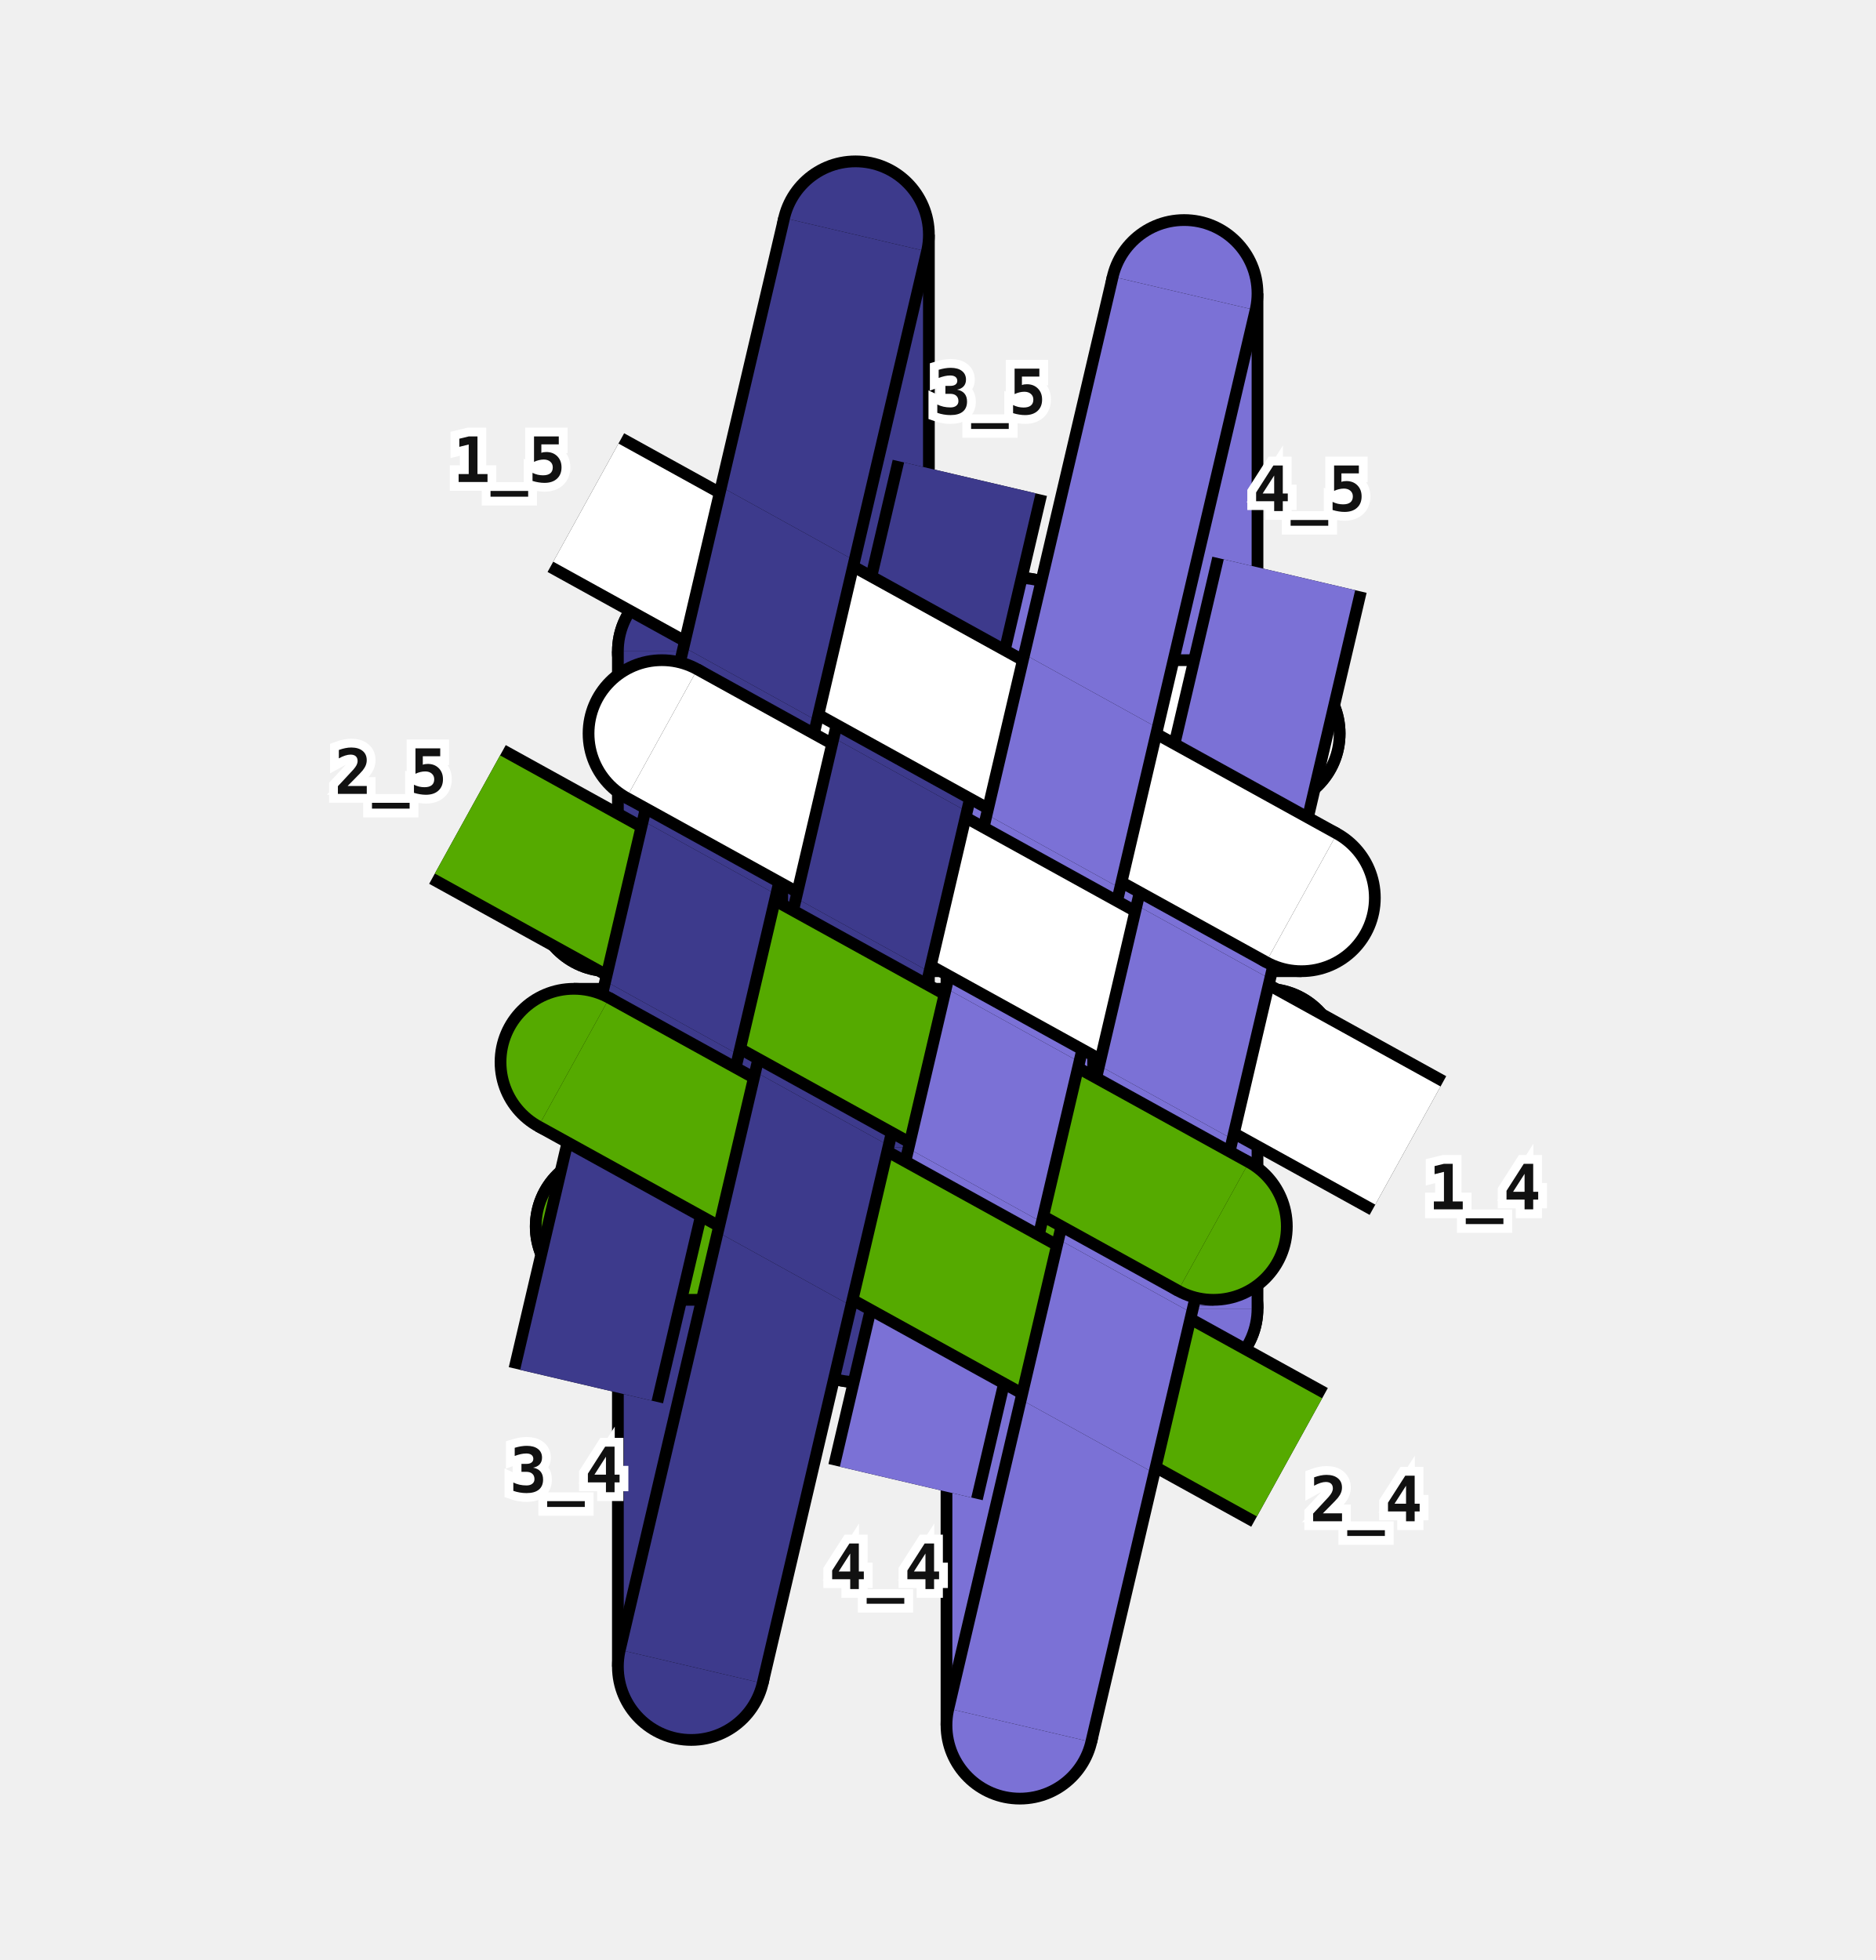
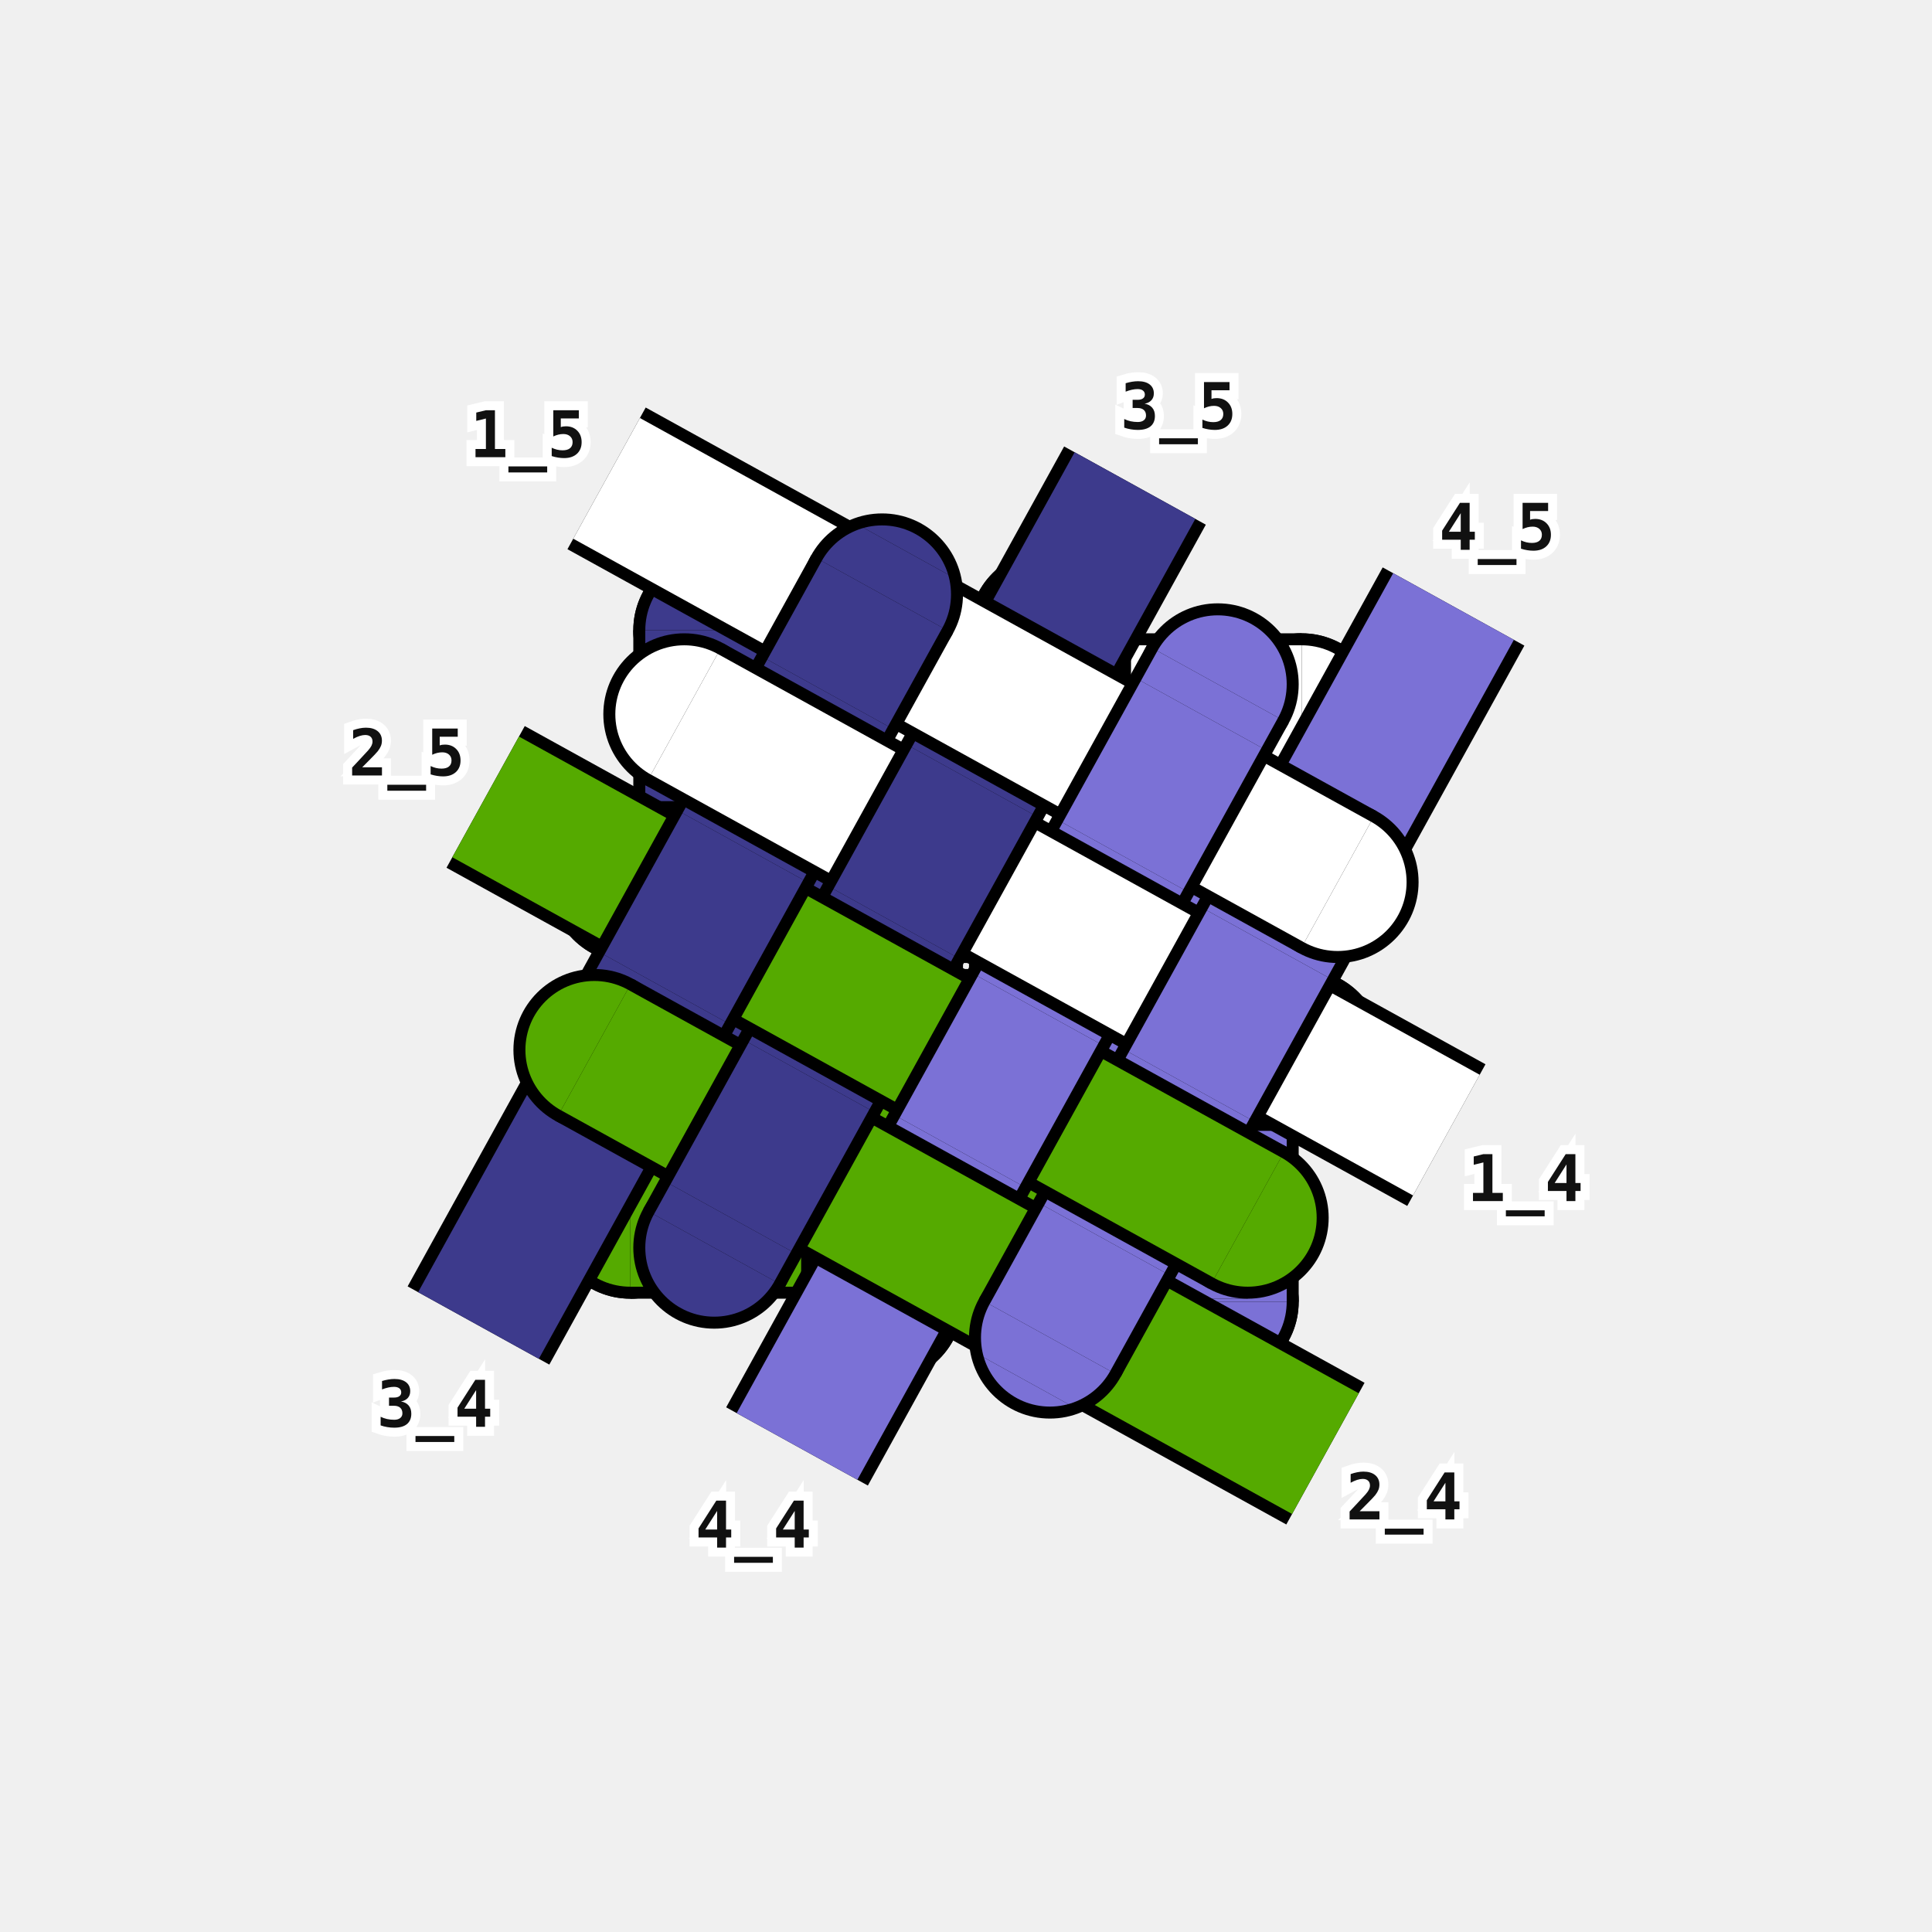
- <svg xmlns="http://www.w3.org/2000/svg" viewBox="912.4 58.0 639.2 668.0" width="100%" style="height:auto;display:block">
+ <svg xmlns="http://www.w3.org/2000/svg" viewBox="909.7 69.7 644.5 644.6" width="100%" style="height:auto;display:block">
  <defs>
-     <mask id="f1_m_3_2_1_3" maskUnits="userSpaceOnUse" x="912.4" y="58.0" width="639.2" height="668.0">
-       <rect x="912.4" y="58.0" width="639.2" height="668.0" fill="black" />
+     <mask id="f1_m_3_2_1_3" maskUnits="userSpaceOnUse" x="909.7" y="69.7" width="644.5" height="644.6">
+       <rect x="909.7" y="69.7" width="644.5" height="644.6" fill="black" />
      <line x1="1120.00" y1="364.00" x2="1356.00" y2="364.00" stroke="white" stroke-width="54" stroke-linecap="butt" />
    </mask>
-     <mask id="f1_m_3_2_2_3" maskUnits="userSpaceOnUse" x="912.4" y="58.0" width="639.2" height="668.0">
-       <rect x="912.4" y="58.0" width="639.2" height="668.0" fill="black" />
+     <mask id="f1_m_3_2_2_3" maskUnits="userSpaceOnUse" x="909.7" y="69.7" width="644.5" height="644.6">
+       <rect x="909.7" y="69.7" width="644.5" height="644.6" fill="black" />
      <line x1="1120.00" y1="476.00" x2="1326.00" y2="476.00" stroke="white" stroke-width="54" stroke-linecap="butt" />
    </mask>
-     <mask id="f1_m_4_2_1_3" maskUnits="userSpaceOnUse" x="912.4" y="58.0" width="639.2" height="668.0">
-       <rect x="912.4" y="58.0" width="639.2" height="668.0" fill="black" />
+     <mask id="f1_m_4_2_1_3" maskUnits="userSpaceOnUse" x="909.7" y="69.7" width="644.5" height="644.6">
+       <rect x="909.7" y="69.7" width="644.5" height="644.6" fill="black" />
      <line x1="1120.00" y1="364.00" x2="1356.00" y2="364.00" stroke="white" stroke-width="54" stroke-linecap="butt" />
    </mask>
-     <mask id="f1_m_4_2_2_3" maskUnits="userSpaceOnUse" x="912.4" y="58.0" width="639.2" height="668.0">
-       <rect x="912.4" y="58.0" width="639.2" height="668.0" fill="black" />
+     <mask id="f1_m_4_2_2_3" maskUnits="userSpaceOnUse" x="909.7" y="69.7" width="644.5" height="644.6">
+       <rect x="909.7" y="69.7" width="644.5" height="644.6" fill="black" />
      <line x1="1120.00" y1="476.00" x2="1326.00" y2="476.00" stroke="white" stroke-width="54" stroke-linecap="butt" />
    </mask>
-     <mask id="f1_m_3_3_1_2" maskUnits="userSpaceOnUse" x="912.4" y="58.0" width="639.2" height="668.0">
-       <rect x="912.4" y="58.0" width="639.2" height="668.0" fill="black" />
+     <mask id="f1_m_3_3_1_2" maskUnits="userSpaceOnUse" x="909.7" y="69.7" width="644.5" height="644.6">
+       <rect x="909.7" y="69.7" width="644.5" height="644.6" fill="black" />
      <line x1="1344.00" y1="308.00" x2="1138.00" y2="308.00" stroke="white" stroke-width="54" stroke-linecap="butt" />
    </mask>
-     <mask id="f1_m_3_3_2_2" maskUnits="userSpaceOnUse" x="912.4" y="58.0" width="639.2" height="668.0">
-       <rect x="912.4" y="58.0" width="639.2" height="668.0" fill="black" />
+     <mask id="f1_m_3_3_2_2" maskUnits="userSpaceOnUse" x="909.7" y="69.7" width="644.5" height="644.6">
+       <rect x="909.7" y="69.7" width="644.5" height="644.6" fill="black" />
      <line x1="1344.00" y1="420.00" x2="1108.00" y2="420.00" stroke="white" stroke-width="54" stroke-linecap="butt" />
    </mask>
-     <mask id="f1_m_4_3_1_2" maskUnits="userSpaceOnUse" x="912.4" y="58.0" width="639.2" height="668.0">
-       <rect x="912.4" y="58.0" width="639.2" height="668.0" fill="black" />
+     <mask id="f1_m_4_3_1_2" maskUnits="userSpaceOnUse" x="909.7" y="69.7" width="644.5" height="644.6">
+       <rect x="909.7" y="69.7" width="644.5" height="644.6" fill="black" />
      <line x1="1344.00" y1="308.00" x2="1138.00" y2="308.00" stroke="white" stroke-width="54" stroke-linecap="butt" />
    </mask>
-     <mask id="f1_m_4_3_2_2" maskUnits="userSpaceOnUse" x="912.4" y="58.0" width="639.2" height="668.0">
-       <rect x="912.4" y="58.0" width="639.2" height="668.0" fill="black" />
+     <mask id="f1_m_4_3_2_2" maskUnits="userSpaceOnUse" x="909.7" y="69.7" width="644.5" height="644.6">
+       <rect x="909.7" y="69.7" width="644.5" height="644.6" fill="black" />
      <line x1="1344.00" y1="420.00" x2="1108.00" y2="420.00" stroke="white" stroke-width="54" stroke-linecap="butt" />
    </mask>
-     <mask id="f1_m_3_4_1_5" maskUnits="userSpaceOnUse" x="912.4" y="58.0" width="639.2" height="668.0">
-       <rect x="912.4" y="58.0" width="639.2" height="668.0" fill="black" />
+     <mask id="f1_m_3_4_1_5" maskUnits="userSpaceOnUse" x="909.7" y="69.7" width="644.5" height="644.6">
+       <rect x="909.7" y="69.7" width="644.5" height="644.6" fill="black" />
      <line x1="1356.00" y1="364.00" x2="1112.08" y2="229.30" stroke="white" stroke-width="54" stroke-linecap="butt" />
    </mask>
-     <mask id="f1_m_3_4_2_5" maskUnits="userSpaceOnUse" x="912.4" y="58.0" width="639.2" height="668.0">
-       <rect x="912.4" y="58.0" width="639.2" height="668.0" fill="black" />
+     <mask id="f1_m_3_4_2_5" maskUnits="userSpaceOnUse" x="909.7" y="69.7" width="644.5" height="644.6">
+       <rect x="909.7" y="69.7" width="644.5" height="644.6" fill="black" />
      <line x1="1326.00" y1="476.00" x2="1071.73" y2="335.58" stroke="white" stroke-width="54" stroke-linecap="butt" />
    </mask>
-     <mask id="f1_m_3_5_1_4" maskUnits="userSpaceOnUse" x="912.4" y="58.0" width="639.2" height="668.0">
-       <rect x="912.4" y="58.0" width="639.2" height="668.0" fill="black" />
+     <mask id="f1_m_3_5_1_4" maskUnits="userSpaceOnUse" x="909.7" y="69.7" width="644.5" height="644.6">
+       <rect x="909.7" y="69.7" width="644.5" height="644.6" fill="black" />
      <line x1="1138.00" y1="308.00" x2="1392.27" y2="448.42" stroke="white" stroke-width="54" stroke-linecap="butt" />
    </mask>
-     <mask id="f1_m_3_5_2_4" maskUnits="userSpaceOnUse" x="912.4" y="58.0" width="639.2" height="668.0">
-       <rect x="912.4" y="58.0" width="639.2" height="668.0" fill="black" />
+     <mask id="f1_m_3_5_2_4" maskUnits="userSpaceOnUse" x="909.7" y="69.7" width="644.5" height="644.6">
+       <rect x="909.7" y="69.7" width="644.5" height="644.6" fill="black" />
      <line x1="1108.00" y1="420.00" x2="1351.92" y2="554.70" stroke="white" stroke-width="54" stroke-linecap="butt" />
    </mask>
-     <mask id="f1_m_4_4_1_5" maskUnits="userSpaceOnUse" x="912.4" y="58.0" width="639.2" height="668.0">
-       <rect x="912.4" y="58.0" width="639.2" height="668.0" fill="black" />
+     <mask id="f1_m_4_4_1_5" maskUnits="userSpaceOnUse" x="909.7" y="69.7" width="644.5" height="644.6">
+       <rect x="909.7" y="69.7" width="644.5" height="644.6" fill="black" />
      <line x1="1356.00" y1="364.00" x2="1112.08" y2="229.30" stroke="white" stroke-width="54" stroke-linecap="butt" />
    </mask>
-     <mask id="f1_m_4_4_2_5" maskUnits="userSpaceOnUse" x="912.4" y="58.0" width="639.2" height="668.0">
-       <rect x="912.4" y="58.0" width="639.2" height="668.0" fill="black" />
+     <mask id="f1_m_4_4_2_5" maskUnits="userSpaceOnUse" x="909.7" y="69.7" width="644.5" height="644.6">
+       <rect x="909.7" y="69.7" width="644.5" height="644.6" fill="black" />
      <line x1="1326.00" y1="476.00" x2="1071.73" y2="335.58" stroke="white" stroke-width="54" stroke-linecap="butt" />
    </mask>
-     <mask id="f1_m_4_5_1_4" maskUnits="userSpaceOnUse" x="912.4" y="58.0" width="639.2" height="668.0">
-       <rect x="912.4" y="58.0" width="639.2" height="668.0" fill="black" />
+     <mask id="f1_m_4_5_1_4" maskUnits="userSpaceOnUse" x="909.7" y="69.7" width="644.5" height="644.6">
+       <rect x="909.7" y="69.7" width="644.5" height="644.6" fill="black" />
      <line x1="1138.00" y1="308.00" x2="1392.27" y2="448.42" stroke="white" stroke-width="54" stroke-linecap="butt" />
    </mask>
-     <mask id="f1_m_4_5_2_4" maskUnits="userSpaceOnUse" x="912.4" y="58.0" width="639.2" height="668.0">
-       <rect x="912.4" y="58.0" width="639.2" height="668.0" fill="black" />
+     <mask id="f1_m_4_5_2_4" maskUnits="userSpaceOnUse" x="909.7" y="69.7" width="644.5" height="644.6">
+       <rect x="909.7" y="69.7" width="644.5" height="644.6" fill="black" />
      <line x1="1108.00" y1="420.00" x2="1351.92" y2="554.70" stroke="white" stroke-width="54" stroke-linecap="butt" />
    </mask>
  </defs>
  <g>
    <circle cx="1204.00" cy="504.00" r="27.00" fill="black" />
    <circle cx="1204.00" cy="504.00" r="23.00" fill="rgb(61,58,140)" />
    <circle cx="1148.00" cy="280.00" r="27.00" fill="black" />
    <circle cx="1148.00" cy="280.00" r="23.00" fill="rgb(61,58,140)" />
    <line x1="1204.00" y1="504.00" x2="1148.00" y2="280.00" stroke="black" stroke-width="54" stroke-linecap="butt" />
    <line x1="1204.00" y1="504.00" x2="1148.00" y2="280.00" stroke="rgb(61,58,140)" stroke-width="46" stroke-linecap="butt" />
  </g>
  <g>
    <circle cx="1316.00" cy="504.00" r="27.00" fill="black" />
    <circle cx="1316.00" cy="504.00" r="23.00" fill="rgb(123,113,214)" />
    <circle cx="1260.00" cy="280.00" r="27.00" fill="black" />
    <circle cx="1260.00" cy="280.00" r="23.00" fill="rgb(123,113,214)" />
    <line x1="1316.00" y1="504.00" x2="1260.00" y2="280.00" stroke="black" stroke-width="54" stroke-linecap="butt" />
    <line x1="1316.00" y1="504.00" x2="1260.00" y2="280.00" stroke="rgb(123,113,214)" stroke-width="46" stroke-linecap="butt" />
  </g>
  <g>
    <circle cx="1120.00" cy="364.00" r="27.00" fill="black" />
    <circle cx="1120.00" cy="364.00" r="23.00" fill="rgb(255,255,255)" />
    <circle cx="1344.00" cy="308.00" r="27.00" fill="black" />
    <circle cx="1344.00" cy="308.00" r="23.00" fill="rgb(255,255,255)" />
    <line x1="1120.00" y1="364.00" x2="1344.00" y2="308.00" stroke="black" stroke-width="54" stroke-linecap="butt" />
    <line x1="1120.00" y1="364.00" x2="1344.00" y2="308.00" stroke="rgb(255,255,255)" stroke-width="46" stroke-linecap="butt" />
  </g>
  <g>
    <circle cx="1120.00" cy="476.00" r="27.00" fill="black" />
    <circle cx="1120.00" cy="476.00" r="23.00" fill="rgb(85,170,0)" />
    <circle cx="1344.00" cy="420.00" r="27.00" fill="black" />
    <circle cx="1344.00" cy="420.00" r="23.00" fill="rgb(85,170,0)" />
    <line x1="1120.00" y1="476.00" x2="1344.00" y2="420.00" stroke="black" stroke-width="54" stroke-linecap="butt" />
    <line x1="1120.00" y1="476.00" x2="1344.00" y2="420.00" stroke="rgb(85,170,0)" stroke-width="46" stroke-linecap="butt" />
  </g>
  <g>
    <circle cx="1204.00" cy="504.00" r="27.00" fill="black" />
    <circle cx="1204.00" cy="504.00" r="23.00" fill="rgb(61,58,140)" />
-     <line x1="1204.00" y1="504.00" x2="1204.00" y2="138.00" stroke="black" stroke-width="54" stroke-linecap="butt" />
-     <line x1="1204.00" y1="504.00" x2="1204.00" y2="138.00" stroke="rgb(61,58,140)" stroke-width="46" stroke-linecap="butt" />
+     <line x1="1204.00" y1="504.00" x2="1204.00" y2="268.00" stroke="black" stroke-width="54" stroke-linecap="butt" />
+     <line x1="1204.00" y1="504.00" x2="1204.00" y2="268.00" stroke="rgb(61,58,140)" stroke-width="46" stroke-linecap="butt" />
  </g>
  <g>
    <circle cx="1316.00" cy="504.00" r="27.00" fill="black" />
    <circle cx="1316.00" cy="504.00" r="23.00" fill="rgb(123,113,214)" />
-     <line x1="1316.00" y1="504.00" x2="1316.00" y2="158.00" stroke="black" stroke-width="54" stroke-linecap="butt" />
-     <line x1="1316.00" y1="504.00" x2="1316.00" y2="158.00" stroke="rgb(123,113,214)" stroke-width="46" stroke-linecap="butt" />
+     <line x1="1316.00" y1="504.00" x2="1316.00" y2="298.00" stroke="black" stroke-width="54" stroke-linecap="butt" />
+     <line x1="1316.00" y1="504.00" x2="1316.00" y2="298.00" stroke="rgb(123,113,214)" stroke-width="46" stroke-linecap="butt" />
  </g>
  <g>
    <circle cx="1344.00" cy="308.00" r="27.00" fill="black" />
    <circle cx="1344.00" cy="308.00" r="23.00" fill="rgb(255,255,255)" />
    <line x1="1344.00" y1="308.00" x2="1138.00" y2="308.00" stroke="black" stroke-width="54" stroke-linecap="butt" />
    <line x1="1344.00" y1="308.00" x2="1138.00" y2="308.00" stroke="rgb(255,255,255)" stroke-width="46" stroke-linecap="butt" />
  </g>
  <g>
    <circle cx="1344.00" cy="420.00" r="27.00" fill="black" />
    <circle cx="1344.00" cy="420.00" r="23.00" fill="rgb(85,170,0)" />
    <line x1="1344.00" y1="420.00" x2="1108.00" y2="420.00" stroke="black" stroke-width="54" stroke-linecap="butt" />
    <line x1="1344.00" y1="420.00" x2="1108.00" y2="420.00" stroke="rgb(85,170,0)" stroke-width="46" stroke-linecap="butt" />
  </g>
  <g>
    <circle cx="1148.00" cy="280.00" r="27.00" fill="black" />
    <circle cx="1148.00" cy="280.00" r="23.00" fill="rgb(61,58,140)" />
-     <line x1="1148.00" y1="280.00" x2="1148.00" y2="626.00" stroke="black" stroke-width="54" stroke-linecap="butt" />
-     <line x1="1148.00" y1="280.00" x2="1148.00" y2="626.00" stroke="rgb(61,58,140)" stroke-width="46" stroke-linecap="butt" />
+     <line x1="1148.00" y1="280.00" x2="1148.00" y2="486.00" stroke="black" stroke-width="54" stroke-linecap="butt" />
+     <line x1="1148.00" y1="280.00" x2="1148.00" y2="486.00" stroke="rgb(61,58,140)" stroke-width="46" stroke-linecap="butt" />
  </g>
  <g>
    <circle cx="1260.00" cy="280.00" r="27.00" fill="black" />
    <circle cx="1260.00" cy="280.00" r="23.00" fill="rgb(123,113,214)" />
-     <line x1="1260.00" y1="280.00" x2="1260.00" y2="646.00" stroke="black" stroke-width="54" stroke-linecap="butt" />
-     <line x1="1260.00" y1="280.00" x2="1260.00" y2="646.00" stroke="rgb(123,113,214)" stroke-width="46" stroke-linecap="butt" />
+     <line x1="1260.00" y1="280.00" x2="1260.00" y2="516.00" stroke="black" stroke-width="54" stroke-linecap="butt" />
+     <line x1="1260.00" y1="280.00" x2="1260.00" y2="516.00" stroke="rgb(123,113,214)" stroke-width="46" stroke-linecap="butt" />
  </g>
  <g>
    <circle cx="1120.00" cy="364.00" r="27.00" fill="black" />
    <circle cx="1120.00" cy="364.00" r="23.00" fill="rgb(255,255,255)" />
    <line x1="1120.00" y1="364.00" x2="1356.00" y2="364.00" stroke="black" stroke-width="54" stroke-linecap="butt" />
    <line x1="1120.00" y1="364.00" x2="1356.00" y2="364.00" stroke="rgb(255,255,255)" stroke-width="46" stroke-linecap="butt" />
  </g>
  <g>
    <circle cx="1120.00" cy="476.00" r="27.00" fill="black" />
    <circle cx="1120.00" cy="476.00" r="23.00" fill="rgb(85,170,0)" />
    <line x1="1120.00" y1="476.00" x2="1326.00" y2="476.00" stroke="black" stroke-width="54" stroke-linecap="butt" />
    <line x1="1120.00" y1="476.00" x2="1326.00" y2="476.00" stroke="rgb(85,170,0)" stroke-width="46" stroke-linecap="butt" />
  </g>
  <g mask="url(#f1_m_3_2_1_3)">
    <circle cx="1204.00" cy="504.00" r="27.00" fill="black" />
    <circle cx="1204.00" cy="504.00" r="23.00" fill="rgb(61,58,140)" />
-     <line x1="1204.00" y1="504.00" x2="1204.00" y2="138.00" stroke="black" stroke-width="54" stroke-linecap="butt" />
-     <line x1="1204.00" y1="504.00" x2="1204.00" y2="138.00" stroke="rgb(61,58,140)" stroke-width="46" stroke-linecap="butt" />
+     <line x1="1204.00" y1="504.00" x2="1204.00" y2="268.00" stroke="black" stroke-width="54" stroke-linecap="butt" />
+     <line x1="1204.00" y1="504.00" x2="1204.00" y2="268.00" stroke="rgb(61,58,140)" stroke-width="46" stroke-linecap="butt" />
  </g>
  <g mask="url(#f1_m_3_2_2_3)">
    <circle cx="1204.00" cy="504.00" r="27.00" fill="black" />
    <circle cx="1204.00" cy="504.00" r="23.00" fill="rgb(61,58,140)" />
-     <line x1="1204.00" y1="504.00" x2="1204.00" y2="138.00" stroke="black" stroke-width="54" stroke-linecap="butt" />
-     <line x1="1204.00" y1="504.00" x2="1204.00" y2="138.00" stroke="rgb(61,58,140)" stroke-width="46" stroke-linecap="butt" />
+     <line x1="1204.00" y1="504.00" x2="1204.00" y2="268.00" stroke="black" stroke-width="54" stroke-linecap="butt" />
+     <line x1="1204.00" y1="504.00" x2="1204.00" y2="268.00" stroke="rgb(61,58,140)" stroke-width="46" stroke-linecap="butt" />
  </g>
  <g mask="url(#f1_m_4_2_1_3)">
    <circle cx="1316.00" cy="504.00" r="27.00" fill="black" />
    <circle cx="1316.00" cy="504.00" r="23.00" fill="rgb(123,113,214)" />
-     <line x1="1316.00" y1="504.00" x2="1316.00" y2="158.00" stroke="black" stroke-width="54" stroke-linecap="butt" />
-     <line x1="1316.00" y1="504.00" x2="1316.00" y2="158.00" stroke="rgb(123,113,214)" stroke-width="46" stroke-linecap="butt" />
+     <line x1="1316.00" y1="504.00" x2="1316.00" y2="298.00" stroke="black" stroke-width="54" stroke-linecap="butt" />
+     <line x1="1316.00" y1="504.00" x2="1316.00" y2="298.00" stroke="rgb(123,113,214)" stroke-width="46" stroke-linecap="butt" />
  </g>
  <g mask="url(#f1_m_4_2_2_3)">
    <circle cx="1316.00" cy="504.00" r="27.00" fill="black" />
    <circle cx="1316.00" cy="504.00" r="23.00" fill="rgb(123,113,214)" />
-     <line x1="1316.00" y1="504.00" x2="1316.00" y2="158.00" stroke="black" stroke-width="54" stroke-linecap="butt" />
-     <line x1="1316.00" y1="504.00" x2="1316.00" y2="158.00" stroke="rgb(123,113,214)" stroke-width="46" stroke-linecap="butt" />
+     <line x1="1316.00" y1="504.00" x2="1316.00" y2="298.00" stroke="black" stroke-width="54" stroke-linecap="butt" />
+     <line x1="1316.00" y1="504.00" x2="1316.00" y2="298.00" stroke="rgb(123,113,214)" stroke-width="46" stroke-linecap="butt" />
  </g>
  <g mask="url(#f1_m_3_3_1_2)">
    <circle cx="1148.00" cy="280.00" r="27.00" fill="black" />
    <circle cx="1148.00" cy="280.00" r="23.00" fill="rgb(61,58,140)" />
-     <line x1="1148.00" y1="280.00" x2="1148.00" y2="626.00" stroke="black" stroke-width="54" stroke-linecap="butt" />
-     <line x1="1148.00" y1="280.00" x2="1148.00" y2="626.00" stroke="rgb(61,58,140)" stroke-width="46" stroke-linecap="butt" />
+     <line x1="1148.00" y1="280.00" x2="1148.00" y2="486.00" stroke="black" stroke-width="54" stroke-linecap="butt" />
+     <line x1="1148.00" y1="280.00" x2="1148.00" y2="486.00" stroke="rgb(61,58,140)" stroke-width="46" stroke-linecap="butt" />
  </g>
  <g mask="url(#f1_m_3_3_2_2)">
    <circle cx="1148.00" cy="280.00" r="27.00" fill="black" />
    <circle cx="1148.00" cy="280.00" r="23.00" fill="rgb(61,58,140)" />
-     <line x1="1148.00" y1="280.00" x2="1148.00" y2="626.00" stroke="black" stroke-width="54" stroke-linecap="butt" />
-     <line x1="1148.00" y1="280.00" x2="1148.00" y2="626.00" stroke="rgb(61,58,140)" stroke-width="46" stroke-linecap="butt" />
+     <line x1="1148.00" y1="280.00" x2="1148.00" y2="486.00" stroke="black" stroke-width="54" stroke-linecap="butt" />
+     <line x1="1148.00" y1="280.00" x2="1148.00" y2="486.00" stroke="rgb(61,58,140)" stroke-width="46" stroke-linecap="butt" />
  </g>
  <g mask="url(#f1_m_4_3_1_2)">
    <circle cx="1260.00" cy="280.00" r="27.00" fill="black" />
    <circle cx="1260.00" cy="280.00" r="23.00" fill="rgb(123,113,214)" />
-     <line x1="1260.00" y1="280.00" x2="1260.00" y2="646.00" stroke="black" stroke-width="54" stroke-linecap="butt" />
-     <line x1="1260.00" y1="280.00" x2="1260.00" y2="646.00" stroke="rgb(123,113,214)" stroke-width="46" stroke-linecap="butt" />
+     <line x1="1260.00" y1="280.00" x2="1260.00" y2="516.00" stroke="black" stroke-width="54" stroke-linecap="butt" />
+     <line x1="1260.00" y1="280.00" x2="1260.00" y2="516.00" stroke="rgb(123,113,214)" stroke-width="46" stroke-linecap="butt" />
  </g>
  <g mask="url(#f1_m_4_3_2_2)">
    <circle cx="1260.00" cy="280.00" r="27.00" fill="black" />
    <circle cx="1260.00" cy="280.00" r="23.00" fill="rgb(123,113,214)" />
-     <line x1="1260.00" y1="280.00" x2="1260.00" y2="646.00" stroke="black" stroke-width="54" stroke-linecap="butt" />
-     <line x1="1260.00" y1="280.00" x2="1260.00" y2="646.00" stroke="rgb(123,113,214)" stroke-width="46" stroke-linecap="butt" />
-   </g>
-   <g>
-     <circle cx="1204.00" cy="138.00" r="27.00" fill="black" />
-     <circle cx="1204.00" cy="138.00" r="23.00" fill="rgb(61,58,140)" />
-     <line x1="1204.00" y1="138.00" x2="1112.10" y2="530.11" stroke="black" stroke-width="54" stroke-linecap="butt" />
-     <line x1="1204.00" y1="138.00" x2="1112.10" y2="530.11" stroke="rgb(61,58,140)" stroke-width="46" stroke-linecap="butt" />
-   </g>
-   <g>
-     <circle cx="1148.00" cy="626.00" r="27.00" fill="black" />
-     <circle cx="1148.00" cy="626.00" r="23.00" fill="rgb(61,58,140)" />
-     <line x1="1148.00" y1="626.00" x2="1242.95" y2="220.87" stroke="black" stroke-width="54" stroke-linecap="butt" />
-     <line x1="1148.00" y1="626.00" x2="1242.95" y2="220.87" stroke="rgb(61,58,140)" stroke-width="46" stroke-linecap="butt" />
-   </g>
-   <g>
-     <circle cx="1316.00" cy="158.00" r="27.00" fill="black" />
-     <circle cx="1316.00" cy="158.00" r="23.00" fill="rgb(123,113,214)" />
-     <line x1="1316.00" y1="158.00" x2="1221.05" y2="563.13" stroke="black" stroke-width="54" stroke-linecap="butt" />
-     <line x1="1316.00" y1="158.00" x2="1221.05" y2="563.13" stroke="rgb(123,113,214)" stroke-width="46" stroke-linecap="butt" />
-   </g>
-   <g>
-     <circle cx="1260.00" cy="646.00" r="27.00" fill="black" />
-     <circle cx="1260.00" cy="646.00" r="23.00" fill="rgb(123,113,214)" />
-     <line x1="1260.00" y1="646.00" x2="1351.90" y2="253.89" stroke="black" stroke-width="54" stroke-linecap="butt" />
-     <line x1="1260.00" y1="646.00" x2="1351.90" y2="253.89" stroke="rgb(123,113,214)" stroke-width="46" stroke-linecap="butt" />
+     <line x1="1260.00" y1="280.00" x2="1260.00" y2="516.00" stroke="black" stroke-width="54" stroke-linecap="butt" />
+     <line x1="1260.00" y1="280.00" x2="1260.00" y2="516.00" stroke="rgb(123,113,214)" stroke-width="46" stroke-linecap="butt" />
+   </g>
+   <g>
+     <circle cx="1204.00" cy="268.00" r="27.00" fill="black" />
+     <circle cx="1204.00" cy="268.00" r="23.00" fill="rgb(61,58,140)" />
+     <line x1="1204.00" y1="268.00" x2="1069.34" y2="511.94" stroke="black" stroke-width="54" stroke-linecap="butt" />
+     <line x1="1204.00" y1="268.00" x2="1069.34" y2="511.94" stroke="rgb(61,58,140)" stroke-width="46" stroke-linecap="butt" />
+   </g>
+   <g>
+     <circle cx="1148.00" cy="486.00" r="27.00" fill="black" />
+     <circle cx="1148.00" cy="486.00" r="23.00" fill="rgb(61,58,140)" />
+     <line x1="1148.00" y1="486.00" x2="1288.38" y2="231.71" stroke="black" stroke-width="54" stroke-linecap="butt" />
+     <line x1="1148.00" y1="486.00" x2="1288.38" y2="231.71" stroke="rgb(61,58,140)" stroke-width="46" stroke-linecap="butt" />
+   </g>
+   <g>
+     <circle cx="1316.00" cy="298.00" r="27.00" fill="black" />
+     <circle cx="1316.00" cy="298.00" r="23.00" fill="rgb(123,113,214)" />
+     <line x1="1316.00" y1="298.00" x2="1175.62" y2="552.29" stroke="black" stroke-width="54" stroke-linecap="butt" />
+     <line x1="1316.00" y1="298.00" x2="1175.62" y2="552.29" stroke="rgb(123,113,214)" stroke-width="46" stroke-linecap="butt" />
+   </g>
+   <g>
+     <circle cx="1260.00" cy="516.00" r="27.00" fill="black" />
+     <circle cx="1260.00" cy="516.00" r="23.00" fill="rgb(123,113,214)" />
+     <line x1="1260.00" y1="516.00" x2="1394.66" y2="272.06" stroke="black" stroke-width="54" stroke-linecap="butt" />
+     <line x1="1260.00" y1="516.00" x2="1394.66" y2="272.06" stroke="rgb(123,113,214)" stroke-width="46" stroke-linecap="butt" />
  </g>
  <g>
    <circle cx="1356.00" cy="364.00" r="27.00" fill="black" />
    <circle cx="1356.00" cy="364.00" r="23.00" fill="rgb(255,255,255)" />
    <line x1="1356.00" y1="364.00" x2="1112.08" y2="229.30" stroke="black" stroke-width="54" stroke-linecap="butt" />
    <line x1="1356.00" y1="364.00" x2="1112.08" y2="229.30" stroke="rgb(255,255,255)" stroke-width="46" stroke-linecap="butt" />
  </g>
  <g>
    <circle cx="1138.00" cy="308.00" r="27.00" fill="black" />
    <circle cx="1138.00" cy="308.00" r="23.00" fill="rgb(255,255,255)" />
    <line x1="1138.00" y1="308.00" x2="1392.27" y2="448.42" stroke="black" stroke-width="54" stroke-linecap="butt" />
    <line x1="1138.00" y1="308.00" x2="1392.27" y2="448.42" stroke="rgb(255,255,255)" stroke-width="46" stroke-linecap="butt" />
  </g>
  <g>
    <circle cx="1326.00" cy="476.00" r="27.00" fill="black" />
    <circle cx="1326.00" cy="476.00" r="23.00" fill="rgb(85,170,0)" />
    <line x1="1326.00" y1="476.00" x2="1071.73" y2="335.58" stroke="black" stroke-width="54" stroke-linecap="butt" />
    <line x1="1326.00" y1="476.00" x2="1071.73" y2="335.58" stroke="rgb(85,170,0)" stroke-width="46" stroke-linecap="butt" />
  </g>
  <g>
    <circle cx="1108.00" cy="420.00" r="27.00" fill="black" />
    <circle cx="1108.00" cy="420.00" r="23.00" fill="rgb(85,170,0)" />
    <line x1="1108.00" y1="420.00" x2="1351.92" y2="554.70" stroke="black" stroke-width="54" stroke-linecap="butt" />
    <line x1="1108.00" y1="420.00" x2="1351.92" y2="554.70" stroke="rgb(85,170,0)" stroke-width="46" stroke-linecap="butt" />
  </g>
  <g mask="url(#f1_m_3_4_1_5)">
-     <circle cx="1204.00" cy="138.00" r="27.00" fill="black" />
-     <circle cx="1204.00" cy="138.00" r="23.00" fill="rgb(61,58,140)" />
-     <line x1="1204.00" y1="138.00" x2="1112.10" y2="530.11" stroke="black" stroke-width="54" stroke-linecap="butt" />
-     <line x1="1204.00" y1="138.00" x2="1112.10" y2="530.11" stroke="rgb(61,58,140)" stroke-width="46" stroke-linecap="butt" />
+     <circle cx="1204.00" cy="268.00" r="27.00" fill="black" />
+     <circle cx="1204.00" cy="268.00" r="23.00" fill="rgb(61,58,140)" />
+     <line x1="1204.00" y1="268.00" x2="1069.34" y2="511.94" stroke="black" stroke-width="54" stroke-linecap="butt" />
+     <line x1="1204.00" y1="268.00" x2="1069.34" y2="511.94" stroke="rgb(61,58,140)" stroke-width="46" stroke-linecap="butt" />
  </g>
  <g mask="url(#f1_m_3_4_2_5)">
-     <circle cx="1204.00" cy="138.00" r="27.00" fill="black" />
-     <circle cx="1204.00" cy="138.00" r="23.00" fill="rgb(61,58,140)" />
-     <line x1="1204.00" y1="138.00" x2="1112.10" y2="530.11" stroke="black" stroke-width="54" stroke-linecap="butt" />
-     <line x1="1204.00" y1="138.00" x2="1112.10" y2="530.11" stroke="rgb(61,58,140)" stroke-width="46" stroke-linecap="butt" />
+     <circle cx="1204.00" cy="268.00" r="27.00" fill="black" />
+     <circle cx="1204.00" cy="268.00" r="23.00" fill="rgb(61,58,140)" />
+     <line x1="1204.00" y1="268.00" x2="1069.34" y2="511.94" stroke="black" stroke-width="54" stroke-linecap="butt" />
+     <line x1="1204.00" y1="268.00" x2="1069.34" y2="511.94" stroke="rgb(61,58,140)" stroke-width="46" stroke-linecap="butt" />
  </g>
  <g mask="url(#f1_m_3_5_1_4)">
-     <circle cx="1148.00" cy="626.00" r="27.00" fill="black" />
-     <circle cx="1148.00" cy="626.00" r="23.00" fill="rgb(61,58,140)" />
-     <line x1="1148.00" y1="626.00" x2="1242.95" y2="220.87" stroke="black" stroke-width="54" stroke-linecap="butt" />
-     <line x1="1148.00" y1="626.00" x2="1242.95" y2="220.87" stroke="rgb(61,58,140)" stroke-width="46" stroke-linecap="butt" />
+     <circle cx="1148.00" cy="486.00" r="27.00" fill="black" />
+     <circle cx="1148.00" cy="486.00" r="23.00" fill="rgb(61,58,140)" />
+     <line x1="1148.00" y1="486.00" x2="1288.38" y2="231.71" stroke="black" stroke-width="54" stroke-linecap="butt" />
+     <line x1="1148.00" y1="486.00" x2="1288.38" y2="231.71" stroke="rgb(61,58,140)" stroke-width="46" stroke-linecap="butt" />
  </g>
  <g mask="url(#f1_m_3_5_2_4)">
-     <circle cx="1148.00" cy="626.00" r="27.00" fill="black" />
-     <circle cx="1148.00" cy="626.00" r="23.00" fill="rgb(61,58,140)" />
-     <line x1="1148.00" y1="626.00" x2="1242.95" y2="220.87" stroke="black" stroke-width="54" stroke-linecap="butt" />
-     <line x1="1148.00" y1="626.00" x2="1242.95" y2="220.87" stroke="rgb(61,58,140)" stroke-width="46" stroke-linecap="butt" />
+     <circle cx="1148.00" cy="486.00" r="27.00" fill="black" />
+     <circle cx="1148.00" cy="486.00" r="23.00" fill="rgb(61,58,140)" />
+     <line x1="1148.00" y1="486.00" x2="1288.38" y2="231.71" stroke="black" stroke-width="54" stroke-linecap="butt" />
+     <line x1="1148.00" y1="486.00" x2="1288.38" y2="231.71" stroke="rgb(61,58,140)" stroke-width="46" stroke-linecap="butt" />
  </g>
  <g mask="url(#f1_m_4_4_1_5)">
-     <circle cx="1316.00" cy="158.00" r="27.00" fill="black" />
-     <circle cx="1316.00" cy="158.00" r="23.00" fill="rgb(123,113,214)" />
-     <line x1="1316.00" y1="158.00" x2="1221.05" y2="563.13" stroke="black" stroke-width="54" stroke-linecap="butt" />
-     <line x1="1316.00" y1="158.00" x2="1221.05" y2="563.13" stroke="rgb(123,113,214)" stroke-width="46" stroke-linecap="butt" />
+     <circle cx="1316.00" cy="298.00" r="27.00" fill="black" />
+     <circle cx="1316.00" cy="298.00" r="23.00" fill="rgb(123,113,214)" />
+     <line x1="1316.00" y1="298.00" x2="1175.62" y2="552.29" stroke="black" stroke-width="54" stroke-linecap="butt" />
+     <line x1="1316.00" y1="298.00" x2="1175.62" y2="552.29" stroke="rgb(123,113,214)" stroke-width="46" stroke-linecap="butt" />
  </g>
  <g mask="url(#f1_m_4_4_2_5)">
-     <circle cx="1316.00" cy="158.00" r="27.00" fill="black" />
-     <circle cx="1316.00" cy="158.00" r="23.00" fill="rgb(123,113,214)" />
-     <line x1="1316.00" y1="158.00" x2="1221.05" y2="563.13" stroke="black" stroke-width="54" stroke-linecap="butt" />
-     <line x1="1316.00" y1="158.00" x2="1221.05" y2="563.13" stroke="rgb(123,113,214)" stroke-width="46" stroke-linecap="butt" />
+     <circle cx="1316.00" cy="298.00" r="27.00" fill="black" />
+     <circle cx="1316.00" cy="298.00" r="23.00" fill="rgb(123,113,214)" />
+     <line x1="1316.00" y1="298.00" x2="1175.62" y2="552.29" stroke="black" stroke-width="54" stroke-linecap="butt" />
+     <line x1="1316.00" y1="298.00" x2="1175.62" y2="552.29" stroke="rgb(123,113,214)" stroke-width="46" stroke-linecap="butt" />
  </g>
  <g mask="url(#f1_m_4_5_1_4)">
-     <circle cx="1260.00" cy="646.00" r="27.00" fill="black" />
-     <circle cx="1260.00" cy="646.00" r="23.00" fill="rgb(123,113,214)" />
-     <line x1="1260.00" y1="646.00" x2="1351.90" y2="253.89" stroke="black" stroke-width="54" stroke-linecap="butt" />
-     <line x1="1260.00" y1="646.00" x2="1351.90" y2="253.89" stroke="rgb(123,113,214)" stroke-width="46" stroke-linecap="butt" />
+     <circle cx="1260.00" cy="516.00" r="27.00" fill="black" />
+     <circle cx="1260.00" cy="516.00" r="23.00" fill="rgb(123,113,214)" />
+     <line x1="1260.00" y1="516.00" x2="1394.66" y2="272.06" stroke="black" stroke-width="54" stroke-linecap="butt" />
+     <line x1="1260.00" y1="516.00" x2="1394.66" y2="272.06" stroke="rgb(123,113,214)" stroke-width="46" stroke-linecap="butt" />
  </g>
  <g mask="url(#f1_m_4_5_2_4)">
-     <circle cx="1260.00" cy="646.00" r="27.00" fill="black" />
-     <circle cx="1260.00" cy="646.00" r="23.00" fill="rgb(123,113,214)" />
-     <line x1="1260.00" y1="646.00" x2="1351.90" y2="253.89" stroke="black" stroke-width="54" stroke-linecap="butt" />
-     <line x1="1260.00" y1="646.00" x2="1351.90" y2="253.89" stroke="rgb(123,113,214)" stroke-width="46" stroke-linecap="butt" />
-   </g>
-   <text x="1105.3" y="559.2" font-family="ui-monospace,monospace" font-size="21.3" font-weight="700" text-anchor="middle" dominant-baseline="central" fill="#111" stroke="#fff" stroke-width="6.0" paint-order="stroke">3_4</text>
-   <text x="1249.8" y="191.8" font-family="ui-monospace,monospace" font-size="21.3" font-weight="700" text-anchor="middle" dominant-baseline="central" fill="#111" stroke="#fff" stroke-width="6.0" paint-order="stroke">3_5</text>
-   <text x="1214.2" y="592.2" font-family="ui-monospace,monospace" font-size="21.3" font-weight="700" text-anchor="middle" dominant-baseline="central" fill="#111" stroke="#fff" stroke-width="6.0" paint-order="stroke">4_4</text>
-   <text x="1358.7" y="224.8" font-family="ui-monospace,monospace" font-size="21.3" font-weight="700" text-anchor="middle" dominant-baseline="central" fill="#111" stroke="#fff" stroke-width="6.0" paint-order="stroke">4_5</text>
-   <text x="1086.0" y="214.9" font-family="ui-monospace,monospace" font-size="21.3" font-weight="700" text-anchor="middle" dominant-baseline="central" fill="#111" stroke="#fff" stroke-width="6.0" paint-order="stroke">1_5</text>
-   <text x="1418.4" y="462.8" font-family="ui-monospace,monospace" font-size="21.3" font-weight="700" text-anchor="middle" dominant-baseline="central" fill="#111" stroke="#fff" stroke-width="6.0" paint-order="stroke">1_4</text>
-   <text x="1045.6" y="321.2" font-family="ui-monospace,monospace" font-size="21.3" font-weight="700" text-anchor="middle" dominant-baseline="central" fill="#111" stroke="#fff" stroke-width="6.0" paint-order="stroke">2_5</text>
-   <text x="1378.0" y="569.1" font-family="ui-monospace,monospace" font-size="21.3" font-weight="700" text-anchor="middle" dominant-baseline="central" fill="#111" stroke="#fff" stroke-width="6.0" paint-order="stroke">2_4</text>
+     <circle cx="1260.00" cy="516.00" r="27.00" fill="black" />
+     <circle cx="1260.00" cy="516.00" r="23.00" fill="rgb(123,113,214)" />
+     <line x1="1260.00" y1="516.00" x2="1394.66" y2="272.06" stroke="black" stroke-width="54" stroke-linecap="butt" />
+     <line x1="1260.00" y1="516.00" x2="1394.66" y2="272.06" stroke="rgb(123,113,214)" stroke-width="46" stroke-linecap="butt" />
+   </g>
+   <text x="1054.8" y="538.3" font-family="ui-monospace,monospace" font-size="21.5" font-weight="700" text-anchor="middle" dominant-baseline="central" fill="#111" stroke="#fff" stroke-width="6.0" paint-order="stroke">3_4</text>
+   <text x="1302.9" y="205.4" font-family="ui-monospace,monospace" font-size="21.5" font-weight="700" text-anchor="middle" dominant-baseline="central" fill="#111" stroke="#fff" stroke-width="6.0" paint-order="stroke">3_5</text>
+   <text x="1161.1" y="578.6" font-family="ui-monospace,monospace" font-size="21.5" font-weight="700" text-anchor="middle" dominant-baseline="central" fill="#111" stroke="#fff" stroke-width="6.0" paint-order="stroke">4_4</text>
+   <text x="1409.2" y="245.7" font-family="ui-monospace,monospace" font-size="21.5" font-weight="700" text-anchor="middle" dominant-baseline="central" fill="#111" stroke="#fff" stroke-width="6.0" paint-order="stroke">4_5</text>
+   <text x="1085.8" y="214.8" font-family="ui-monospace,monospace" font-size="21.5" font-weight="700" text-anchor="middle" dominant-baseline="central" fill="#111" stroke="#fff" stroke-width="6.0" paint-order="stroke">1_5</text>
+   <text x="1418.6" y="463.0" font-family="ui-monospace,monospace" font-size="21.5" font-weight="700" text-anchor="middle" dominant-baseline="central" fill="#111" stroke="#fff" stroke-width="6.0" paint-order="stroke">1_4</text>
+   <text x="1045.4" y="321.0" font-family="ui-monospace,monospace" font-size="21.5" font-weight="700" text-anchor="middle" dominant-baseline="central" fill="#111" stroke="#fff" stroke-width="6.0" paint-order="stroke">2_5</text>
+   <text x="1378.2" y="569.2" font-family="ui-monospace,monospace" font-size="21.5" font-weight="700" text-anchor="middle" dominant-baseline="central" fill="#111" stroke="#fff" stroke-width="6.0" paint-order="stroke">2_4</text>
</svg>
